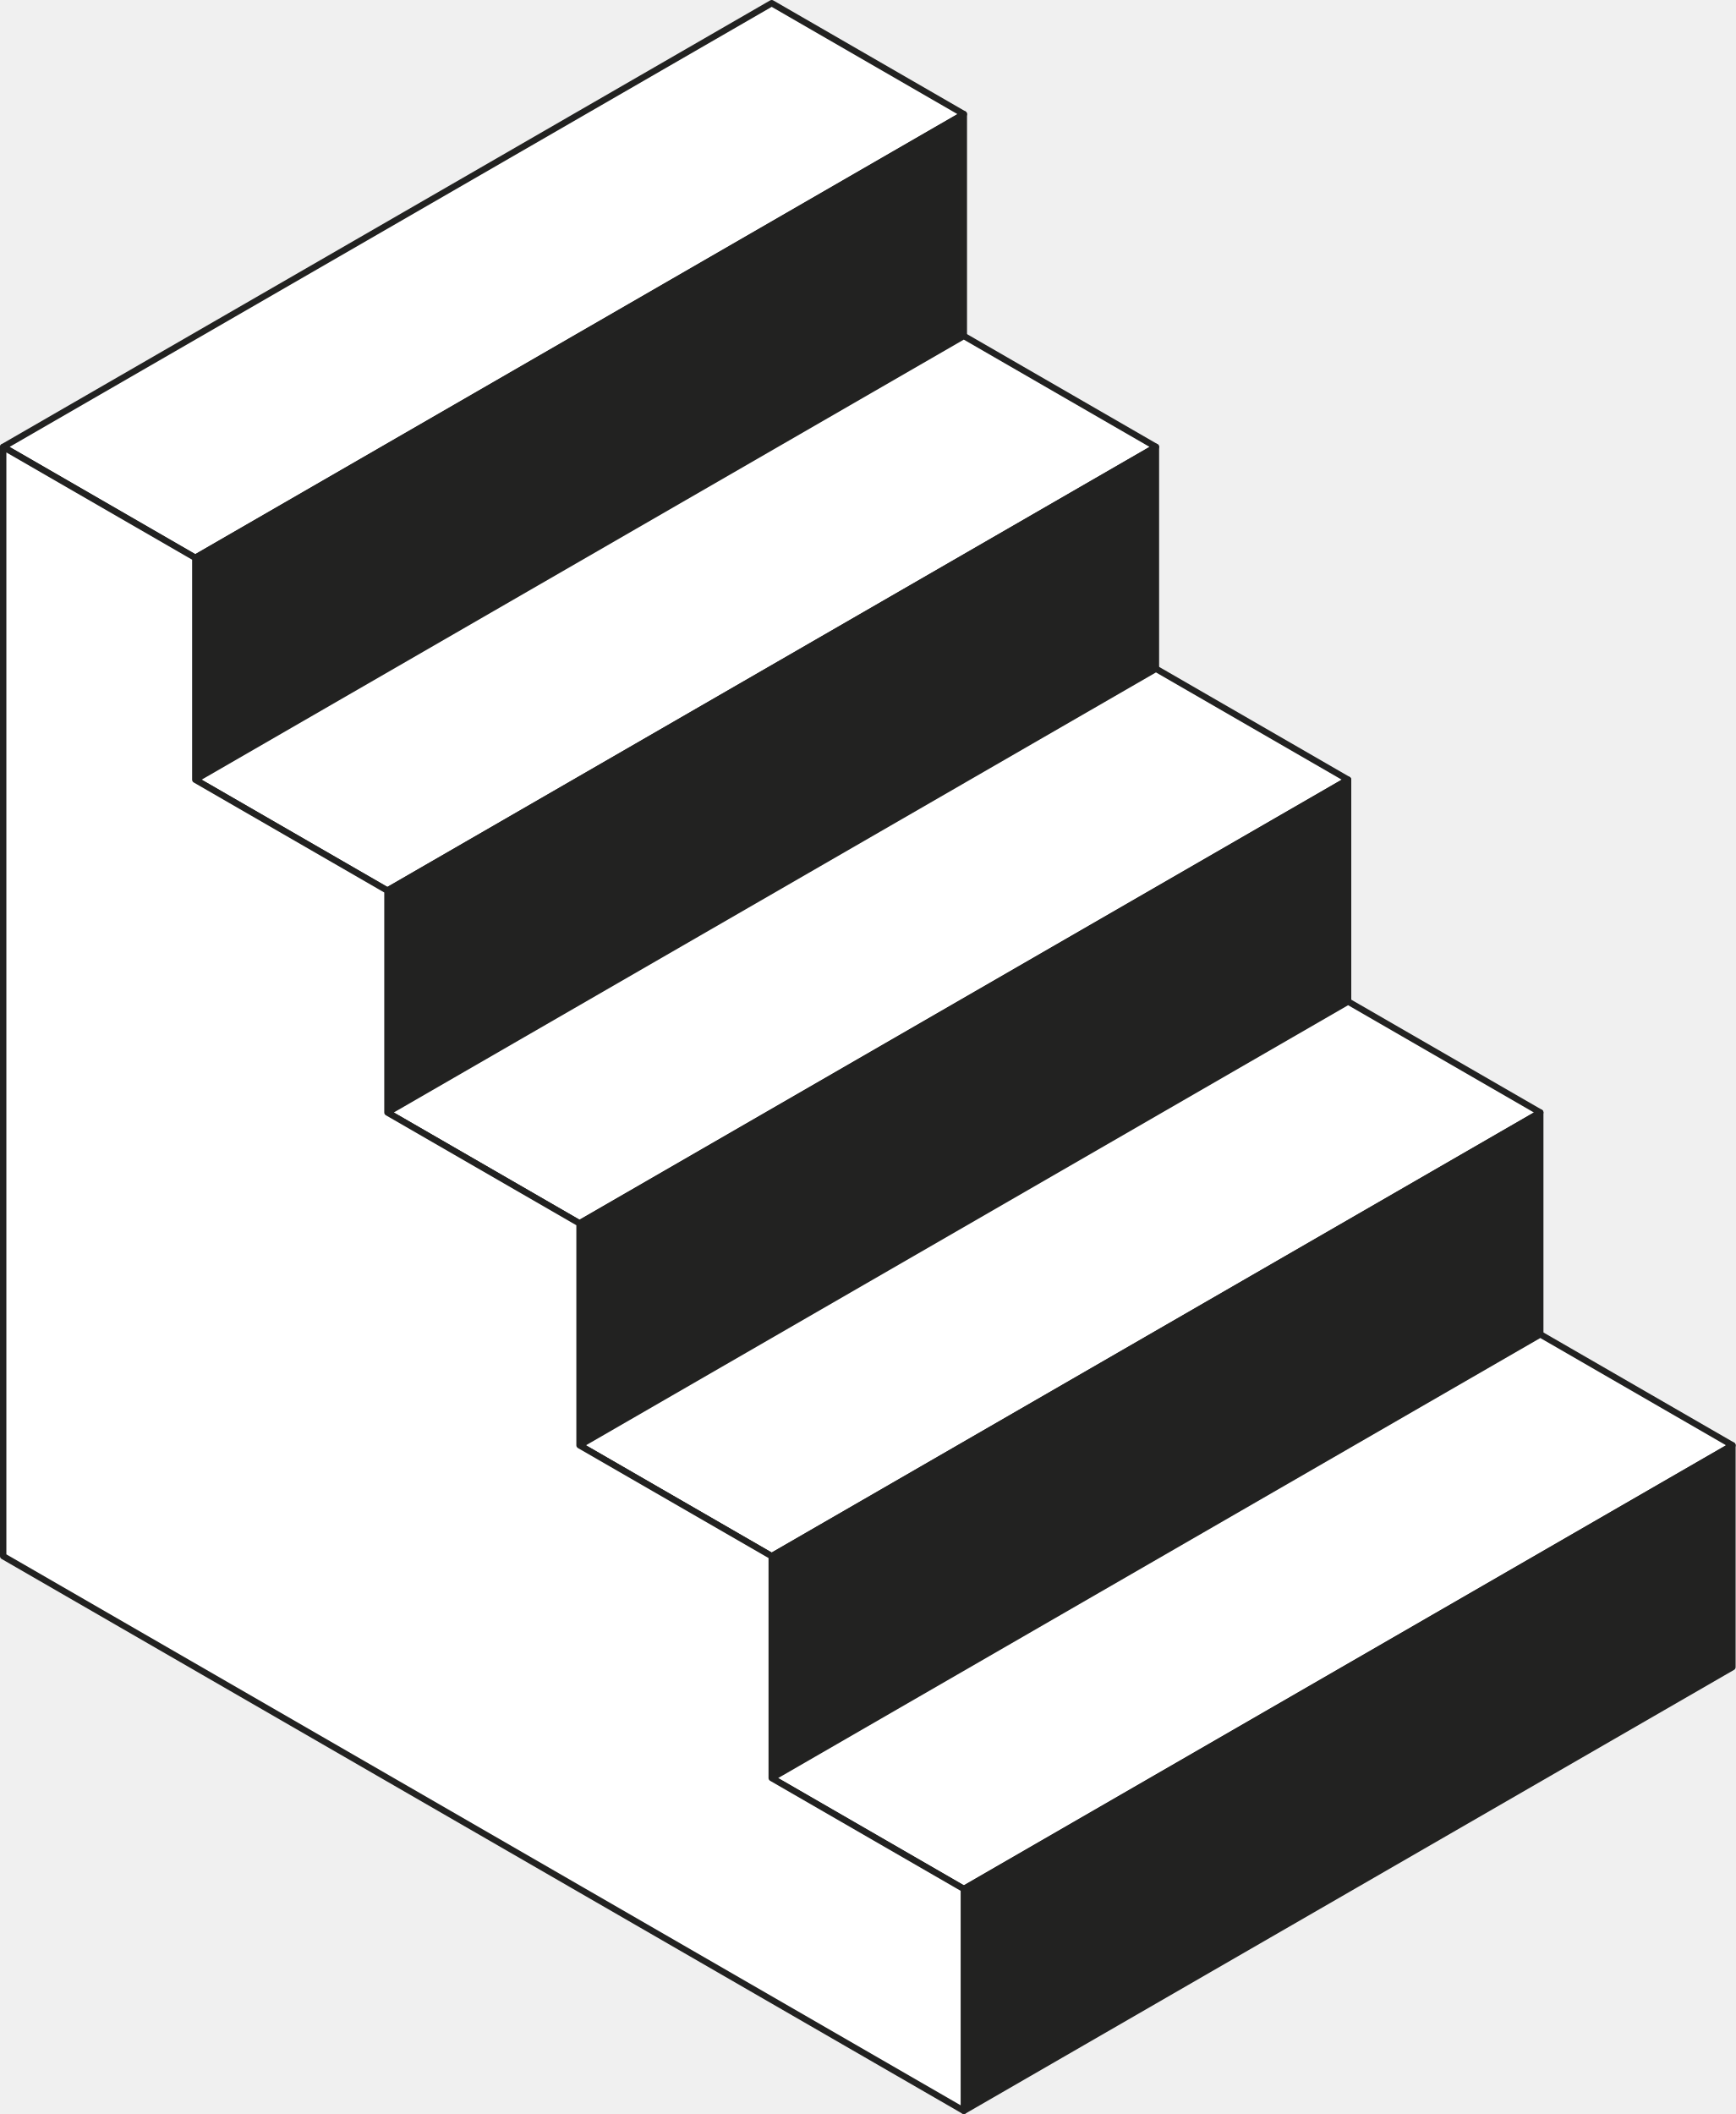
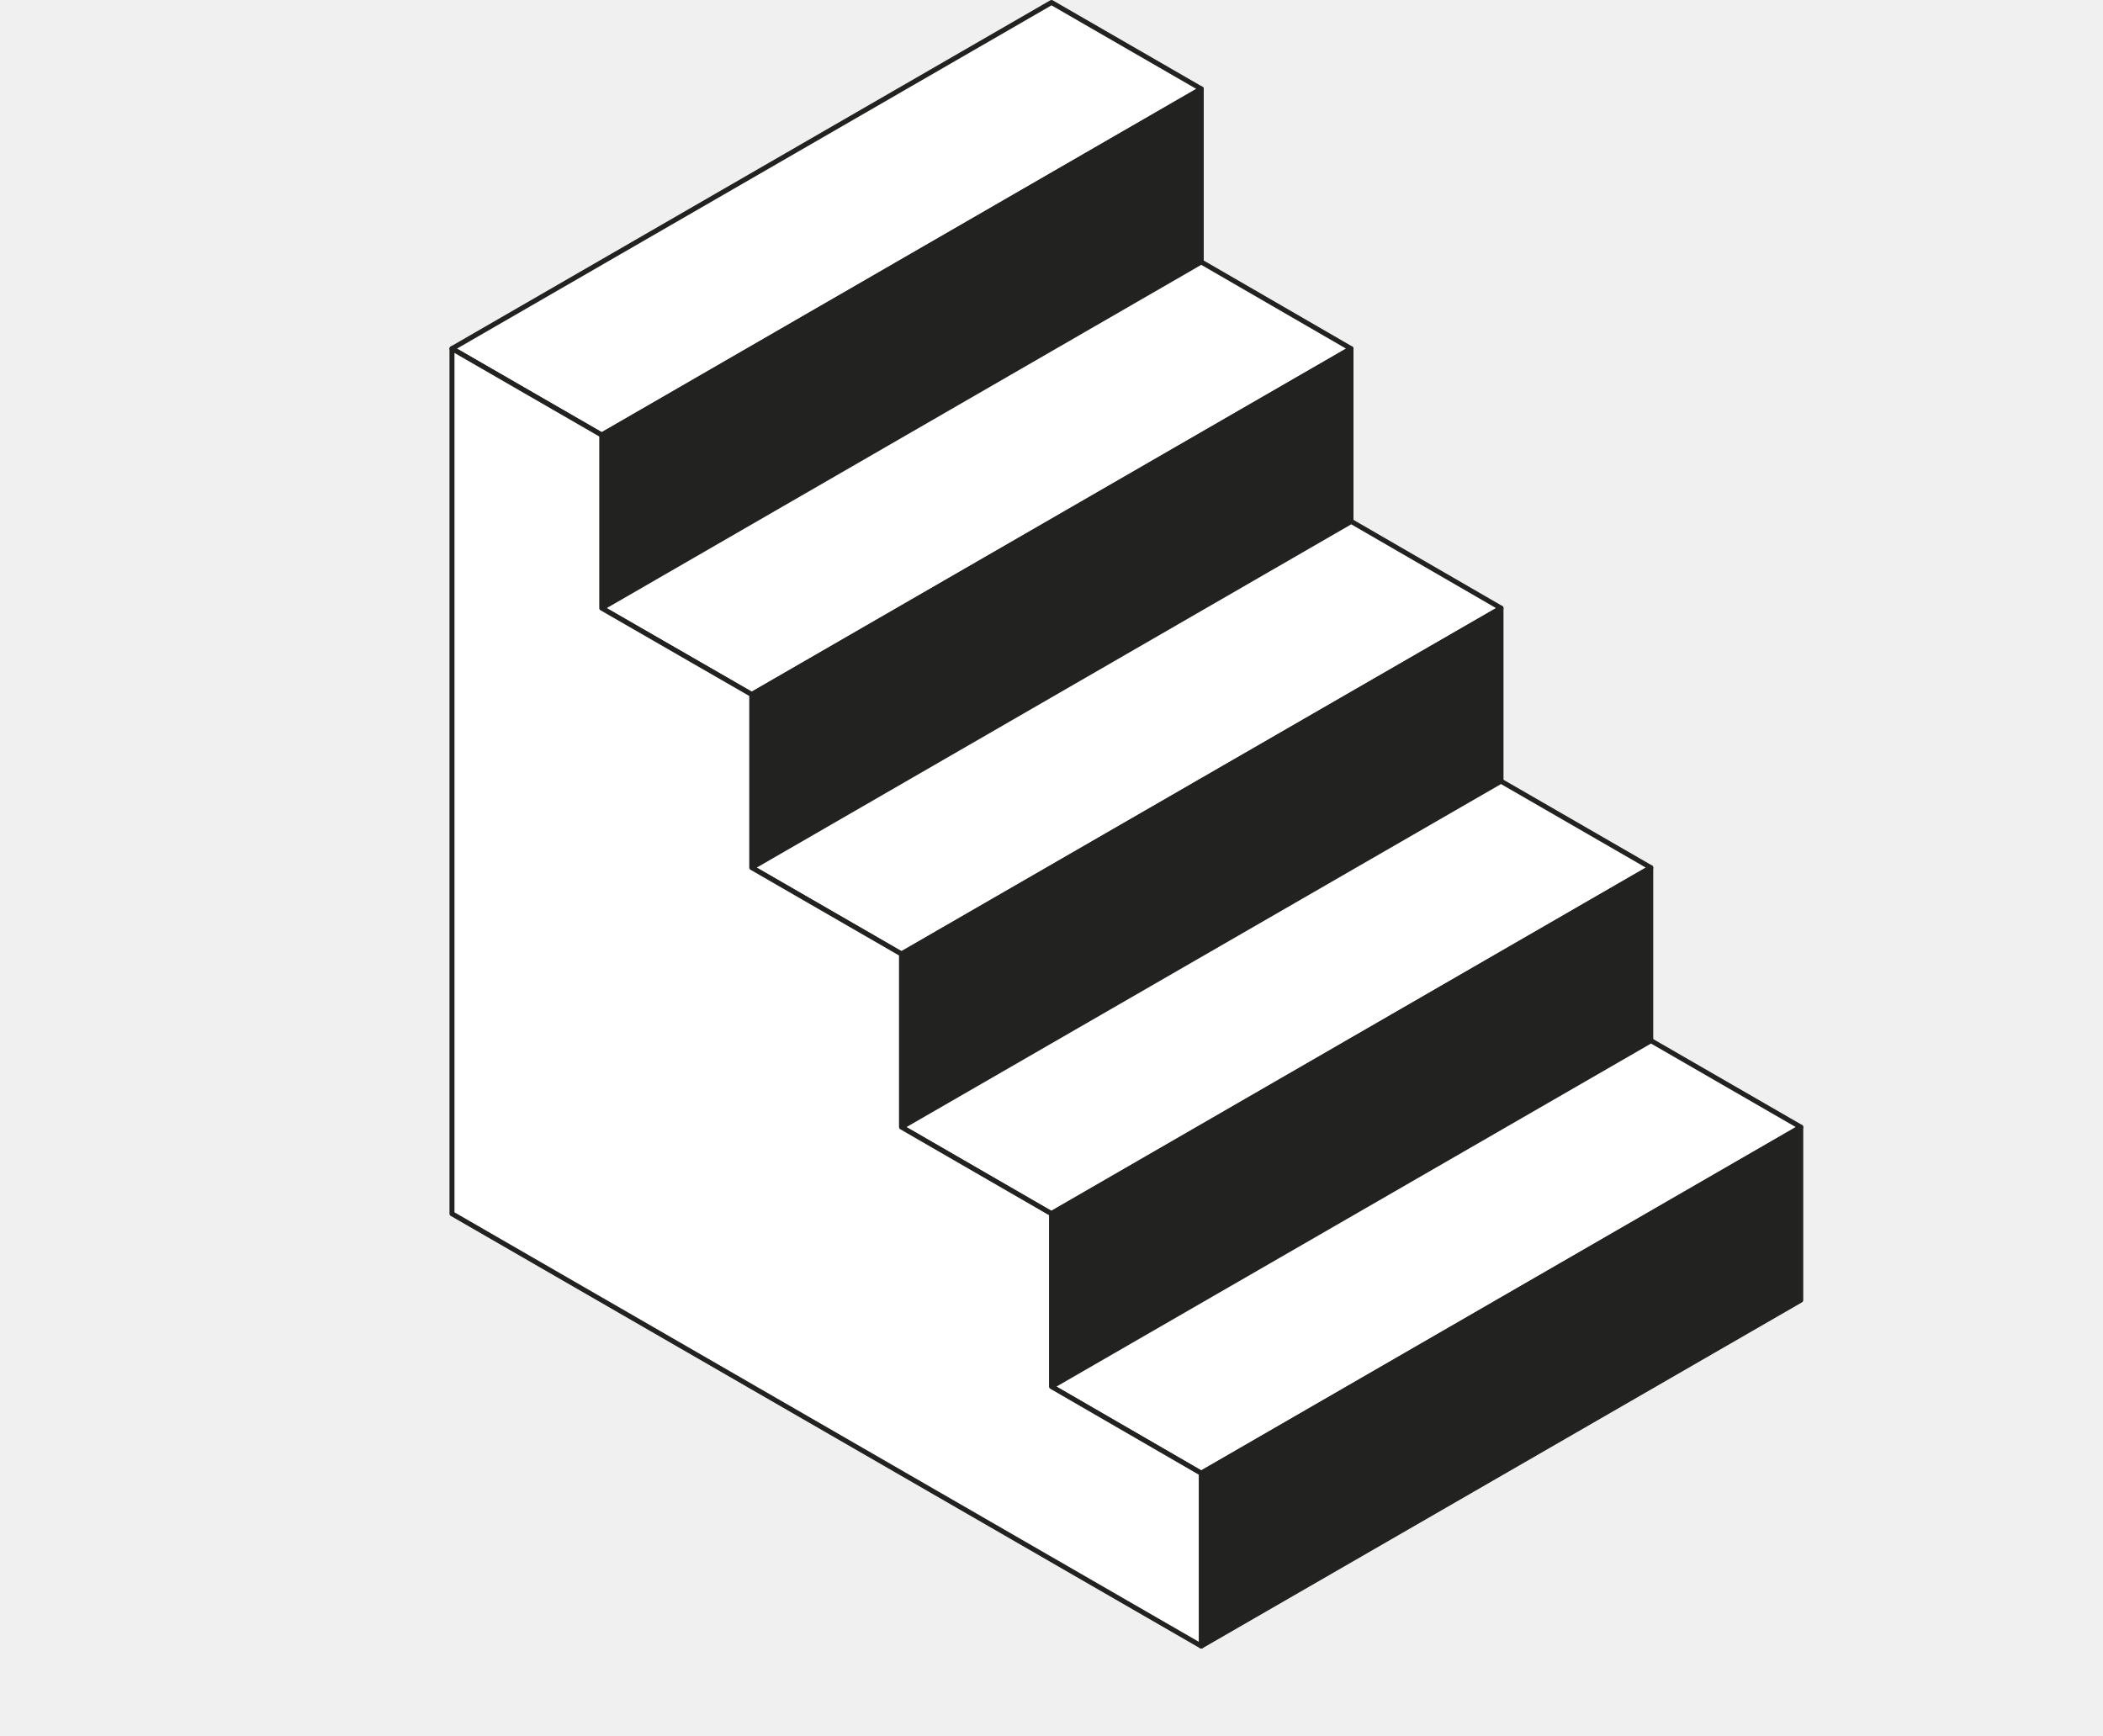
- <svg xmlns="http://www.w3.org/2000/svg" version="1.1" x="0px" y="0px" width="545.104px" height="663.941px" viewBox="0 0 545.104 663.941" style="enable-background:new 0 0 545.104 663.941;" xml:space="preserve">
-   <g id="Stairs">
-     <g id="Stairs_1_">
-       <polygon style="fill:#FFFFFF;stroke:#222221;stroke-width:2;stroke-linecap:round;stroke-linejoin:round;stroke-miterlimit:10;" points="    1.001,140.361 242.37,1 302.713,35.845 61.343,175.199   " />
-       <polygon style="fill:#222221;stroke:#222221;stroke-width:2;stroke-linecap:round;stroke-linejoin:round;stroke-miterlimit:10;" points="    61.343,175.185 302.713,35.845 302.713,105.521 61.333,244.861   " />
-       <polygon style="fill:#FFFFFF;stroke:#222221;stroke-width:2;stroke-linecap:round;stroke-linejoin:round;stroke-miterlimit:10;" points="    61.333,244.871 302.701,105.509 363.045,140.355 121.676,279.708   " />
-       <polygon style="fill:#222221;stroke:#222221;stroke-width:2;stroke-linecap:round;stroke-linejoin:round;stroke-miterlimit:10;" points="    121.676,279.695 363.045,140.355 363.045,210.031 121.664,349.371   " />
-       <polygon style="fill:#FFFFFF;stroke:#222221;stroke-width:2;stroke-linecap:round;stroke-linejoin:round;stroke-miterlimit:10;" points="    121.688,349.393 363.057,210.031 423.396,244.876 182.029,384.23   " />
-       <polygon style="fill:#222221;stroke:#222221;stroke-width:2;stroke-linecap:round;stroke-linejoin:round;stroke-miterlimit:10;" points="    182.029,384.217 423.396,244.876 423.396,314.552 182.018,453.893   " />
-       <polygon style="fill:#FFFFFF;stroke:#222221;stroke-width:2;stroke-linecap:round;stroke-linejoin:round;stroke-miterlimit:10;" points="    182.041,453.914 423.408,314.552 483.752,349.398 242.381,488.752   " />
-       <polygon style="fill:#222221;stroke:#222221;stroke-width:2;stroke-linecap:round;stroke-linejoin:round;stroke-miterlimit:10;" points="    242.381,488.738 483.752,349.398 483.752,419.074 242.374,558.414   " />
-       <polygon style="fill:#FFFFFF;stroke:#222221;stroke-width:2;stroke-linecap:round;stroke-linejoin:round;stroke-miterlimit:10;" points="    242.393,558.436 483.764,419.074 544.104,453.92 302.736,593.273   " />
-       <polygon style="fill:#222221;stroke:#222221;stroke-width:2;stroke-linecap:round;stroke-linejoin:round;stroke-miterlimit:10;" points="    302.736,593.26 544.104,453.92 544.104,523.596 302.725,662.936   " />
-       <polyline style="fill:#FFFFFF;stroke:#222221;stroke-width:2;stroke-linecap:round;stroke-linejoin:round;stroke-miterlimit:10;" points="    1,140.363 61.34,175.207 61.34,244.884 121.684,279.722 121.684,349.4 182.014,384.232 182.014,453.922 242.374,488.75     242.374,558.426 302.713,593.266 302.713,662.941 1,488.75 1,140.368   " />
+ <svg xmlns="http://www.w3.org/2000/svg" version="1.1" x="0px" y="0px" width="846.8px" height="698.8px" viewBox="0 0 846.8 698.8" style="enable-background:new 0 0 846.8 698.8;" xml:space="preserve">
+   <style type="text/css">
+ 
+ 	.st0{fill:#222221;stroke:#222221;stroke-width:2;stroke-linecap:round;stroke-linejoin:round;stroke-miterlimit:10;}
+ 	.st1{fill:none;stroke:#222221;stroke-width:2;stroke-linecap:round;stroke-linejoin:round;stroke-miterlimit:10;}
+ 	.st2{fill:#FFFFFF;stroke:#222221;stroke-width:2;stroke-linecap:round;stroke-linejoin:round;stroke-miterlimit:10;}
+ 	.st3{fill:#222221;}
+ 	.st4{display:inline;}
+ 	.st5{display:none;}
+ 
+ </style>
+   <g id="Ladder_1_" class="st5">
+     <g id="Ladder" class="st4">
+       <line class="st1" x1="363" y1="662.9" x2="363" y2="105.5" />
+       <line class="st1" x1="483.7" y1="593.3" x2="483.7" y2="35.8" />
+       <line class="st1" x1="363" y1="175.2" x2="483.7" y2="105.5" />
+       <line class="st1" x1="363" y1="244.9" x2="483.7" y2="175.2" />
+       <line class="st1" x1="363" y1="314.6" x2="483.7" y2="244.9" />
+       <line class="st1" x1="363" y1="384.2" x2="483.7" y2="314.6" />
+       <line class="st1" x1="363" y1="453.9" x2="483.7" y2="384.2" />
+       <line class="st1" x1="363" y1="523.6" x2="483.7" y2="453.9" />
+       <line class="st1" x1="363.1" y1="593.3" x2="483.7" y2="523.6" />
    </g>
  </g>
-   <g id="Layer_1">
- </g>
+   <g id="Files_1_" class="st5">
+     <g id="Files" class="st4">
+       <polygon class="st2" points="363,349.4 664.8,523.6 664.8,314.5 363.1,140.4   " />
+       <polygon class="st2" points="302.7,384.2 604.4,558.4 604.4,349.4 302.7,175.2   " />
+       <polygon class="st2" points="242.4,419.1 544.1,593.3 544.1,384.2 242.4,210   " />
+     </g>
+   </g>
+   <g id="Wide_Stairs_1_" class="st5">
+     <g id="Wide_Stairs" class="st4">
+       <polygon class="st2" points="121.7,419.1 604.4,140.4 664.8,175.2 182,453.9   " />
+       <polygon class="st0" points="182,453.9 182,523.6 664.8,244.9 664.8,175.2   " />
+       <polygon class="st2" points="182,523.6 664.8,244.9 725.1,279.7 242.4,558.4   " />
+       <polygon class="st0" points="242.4,558.4 242.4,628.1 725.1,349.4 725.1,279.7   " />
+     </g>
+   </g>
+   <g id="Bricks_1_" class="st5">
+     <g id="Bricks" class="st4">
+       <polygon class="st2" points="242.4,628.1 242.4,488.7 483.8,349.4 483.8,488.7   " />
+       <polygon class="st2" points="363,419.1 363,279.7 604.4,140.4 604.4,279.7   " />
+       <polygon class="st2" points="242.4,349.4 242.4,210 483.7,70.7 483.7,210   " />
+     </g>
+   </g>
+   <g id="Boxes_1_" class="st5">
+     <g id="Boxes" class="st4">
+       <g>
+         <polygon class="st2" points="242.4,419.1 121.7,349.4 121.7,279.7 242.4,349.4    " />
+         <polygon class="st0" points="242.4,349.4 423.4,244.9 302.7,175.2 121.7,279.7    " />
+         <polygon class="st2" points="242.4,419.1 242.4,349.4 423.4,244.9 423.4,314.6    " />
+       </g>
+       <g>
+         <polygon class="st2" points="242.4,349.4 121.7,279.7 121.7,210 242.4,279.7    " />
+         <polygon class="st2" points="242.4,279.7 423.4,175.2 302.7,105.5 121.7,210    " />
+         <polygon class="st2" points="242.4,349.4 242.4,279.7 423.4,175.2 423.4,244.9    " />
+       </g>
+       <g>
+         <polygon class="st2" points="363.1,488.8 242.4,419.1 242.4,349.4 363.1,419.1    " />
+         <polygon class="st0" points="363,419.1 544.1,314.6 423.4,244.9 242.4,349.4    " />
+         <polygon class="st2" points="363,488.7 363,419.1 544.1,314.6 544.1,384.2    " />
+       </g>
+       <g>
+         <polygon class="st2" points="363.1,419.1 242.4,349.4 242.4,279.7 363.1,349.4    " />
+         <polygon class="st2" points="363,349.4 544.1,244.9 423.4,175.2 242.4,279.7    " />
+         <polygon class="st0" points="363,419.1 363,349.4 544.1,244.9 544.1,314.6    " />
+       </g>
+       <g>
+         <polygon class="st2" points="483.7,558.4 363.1,488.8 363.1,419.1 483.7,488.7    " />
+         <polygon class="st2" points="483.7,488.8 664.8,384.2 544.1,314.6 363,419.1    " />
+         <polygon class="st0" points="483.7,558.4 483.7,488.7 664.8,384.2 664.8,453.9    " />
+       </g>
+     </g>
+   </g>
+   <g id="Pillar_1_" class="st5">
+     <g id="Pillar" class="st4">
+       <polygon class="st2" points="423.4,593.3 302.7,523.6 302.7,175.2 423.4,244.9   " />
+       <polygon class="st0" points="423.4,593.3 544.1,523.6 544.1,175.2 423.4,244.9   " />
+       <polygon class="st2" points="423.4,105.5 544.1,175.2 423.4,244.9 302.7,175.2   " />
+       <path class="st2" d="M483.7,378.1c-20.4-40.5-60.3-36-60.3-36l0,251.1l120.7-69.7v-79.4C507.5,441.1,504.1,418.6,483.7,378.1" />
+     </g>
+   </g>
+   <g id="Flag_1_" class="st5">
+     <g id="Flag" class="st4">
+       <path class="st3" d="M483.7,210.7c-51.4,29.6-55.2,8.3-106.5,37.9c-51.4,29.6-30.9,65-82.3,94.6c-51.4,29.6-61.6,12-112.9,41.6    l241.4,139.4c51.4-29.6,61.6-12,112.9-41.6c51.4-29.6,30.9-65,82.3-94.6c51.4-29.6,55.2-8.3,106.5-37.9L483.7,210.7z" />
+       <path class="st2" d="M483.7,192.6c-51.4,29.6-55.2,8.3-106.5,37.9c-51.4,29.6-30.9,65-82.3,94.6c-51.4,29.6-61.6,12-112.9,41.6    l241.4,139.4c51.4-29.6,61.6-12,112.9-41.6c51.4-29.6,30.9-65,82.3-94.6c51.4-29.6,55.2-8.3,106.5-37.9L483.7,192.6z" />
+     </g>
+   </g>
+   <g id="Beam_1_" class="st5">
+     <g id="Beam" class="st4">
+       <polygon class="st2" points="61.3,662.9 1,628.1 1,558.4 61.3,593.3   " />
+       <polygon class="st2" points="1,558.4 61.3,593.3 845.8,140.4 785.4,105.5   " />
+       <polygon class="st2" points="61.3,662.9 61.3,593.3 845.8,140.4 845.8,210   " />
+     </g>
+   </g>
+   <g id="Wall_1_" class="st5">
+     <g id="Wall" class="st4">
+       <polygon class="st0" points="725.1,697.8 785.5,662.9 785.5,384.2 725.1,419.1   " />
+       <polygon class="st2" points="785.5,384.2 725.1,419.1 121.7,70.7 182,35.8   " />
+       <polygon class="st2" points="725.1,419.1 121.7,70.7 121.7,349.4 725.1,697.8   " />
+     </g>
+   </g>
+   <g id="Stairs_1_">
+     <g id="Stairs">
+       <polygon class="st2" points="182,140.4 423.4,1 483.7,35.8 242.3,175.2   " />
+       <polygon class="st0" points="242.3,175.2 483.7,35.8 483.7,105.5 242.3,244.9   " />
+       <polygon class="st2" points="242.3,244.9 483.7,105.5 544,140.4 302.7,279.7   " />
+       <polygon class="st0" points="302.7,279.7 544,140.4 544,210 302.7,349.4   " />
+       <polygon class="st2" points="302.7,349.4 544.1,210 604.4,244.9 363,384.2   " />
+       <polygon class="st0" points="363,384.2 604.4,244.9 604.4,314.6 363,453.9   " />
+       <polygon class="st2" points="363,453.9 604.4,314.6 664.7,349.4 423.4,488.8   " />
+       <polygon class="st0" points="423.4,488.7 664.7,349.4 664.7,419.1 423.4,558.4   " />
+       <polygon class="st2" points="423.4,558.4 664.8,419.1 725.1,453.9 483.7,593.3   " />
+       <polygon class="st0" points="483.7,593.3 725.1,453.9 725.1,523.6 483.7,662.9   " />
+       <polyline class="st2" points="182,140.4 242.3,175.2 242.3,244.9 302.7,279.7 302.7,349.4 363,384.2 363,453.9 423.4,488.8     423.4,558.4 483.7,593.3 483.7,662.9 182,488.8 182,140.4   " />
+     </g>
+   </g>
+   <g id="Floor_1_" class="st5">
+     <g id="Floor" class="st4">
+       <polygon class="st2" points="363.1,523.6 121.7,384.2 121.7,349.4 363.1,488.8   " />
+       <polygon class="st0" points="363.1,523.6 725.1,314.6 725.1,279.7 363,488.8   " />
+       <polygon class="st2" points="363.1,488.7 725.1,279.7 483.7,140.4 121.7,349.4   " />
+     </g>
+   </g>
+   <g id="Corner_1_" class="st5">
+     <g id="Corner" class="st4">
+       <polygon class="st2" points="182,314.5 302.7,384.2 423.4,314.6 544.1,384.2 664.8,314.5 423.4,175.2   " />
+       <polygon class="st0" points="544.1,523.6 544.1,384.2 664.8,314.5 664.8,453.9   " />
+       <polygon class="st2" points="544.1,523.6 544.1,384.2 423.4,314.5 423.4,453.9   " />
+       <polygon class="st2" points="302.7,523.6 302.7,384.2 182,314.5 182,453.9   " />
+       <polygon class="st0" points="302.7,523.6 302.7,384.2 423.4,314.5 423.4,453.9   " />
+     </g>
+   </g>
</svg>
